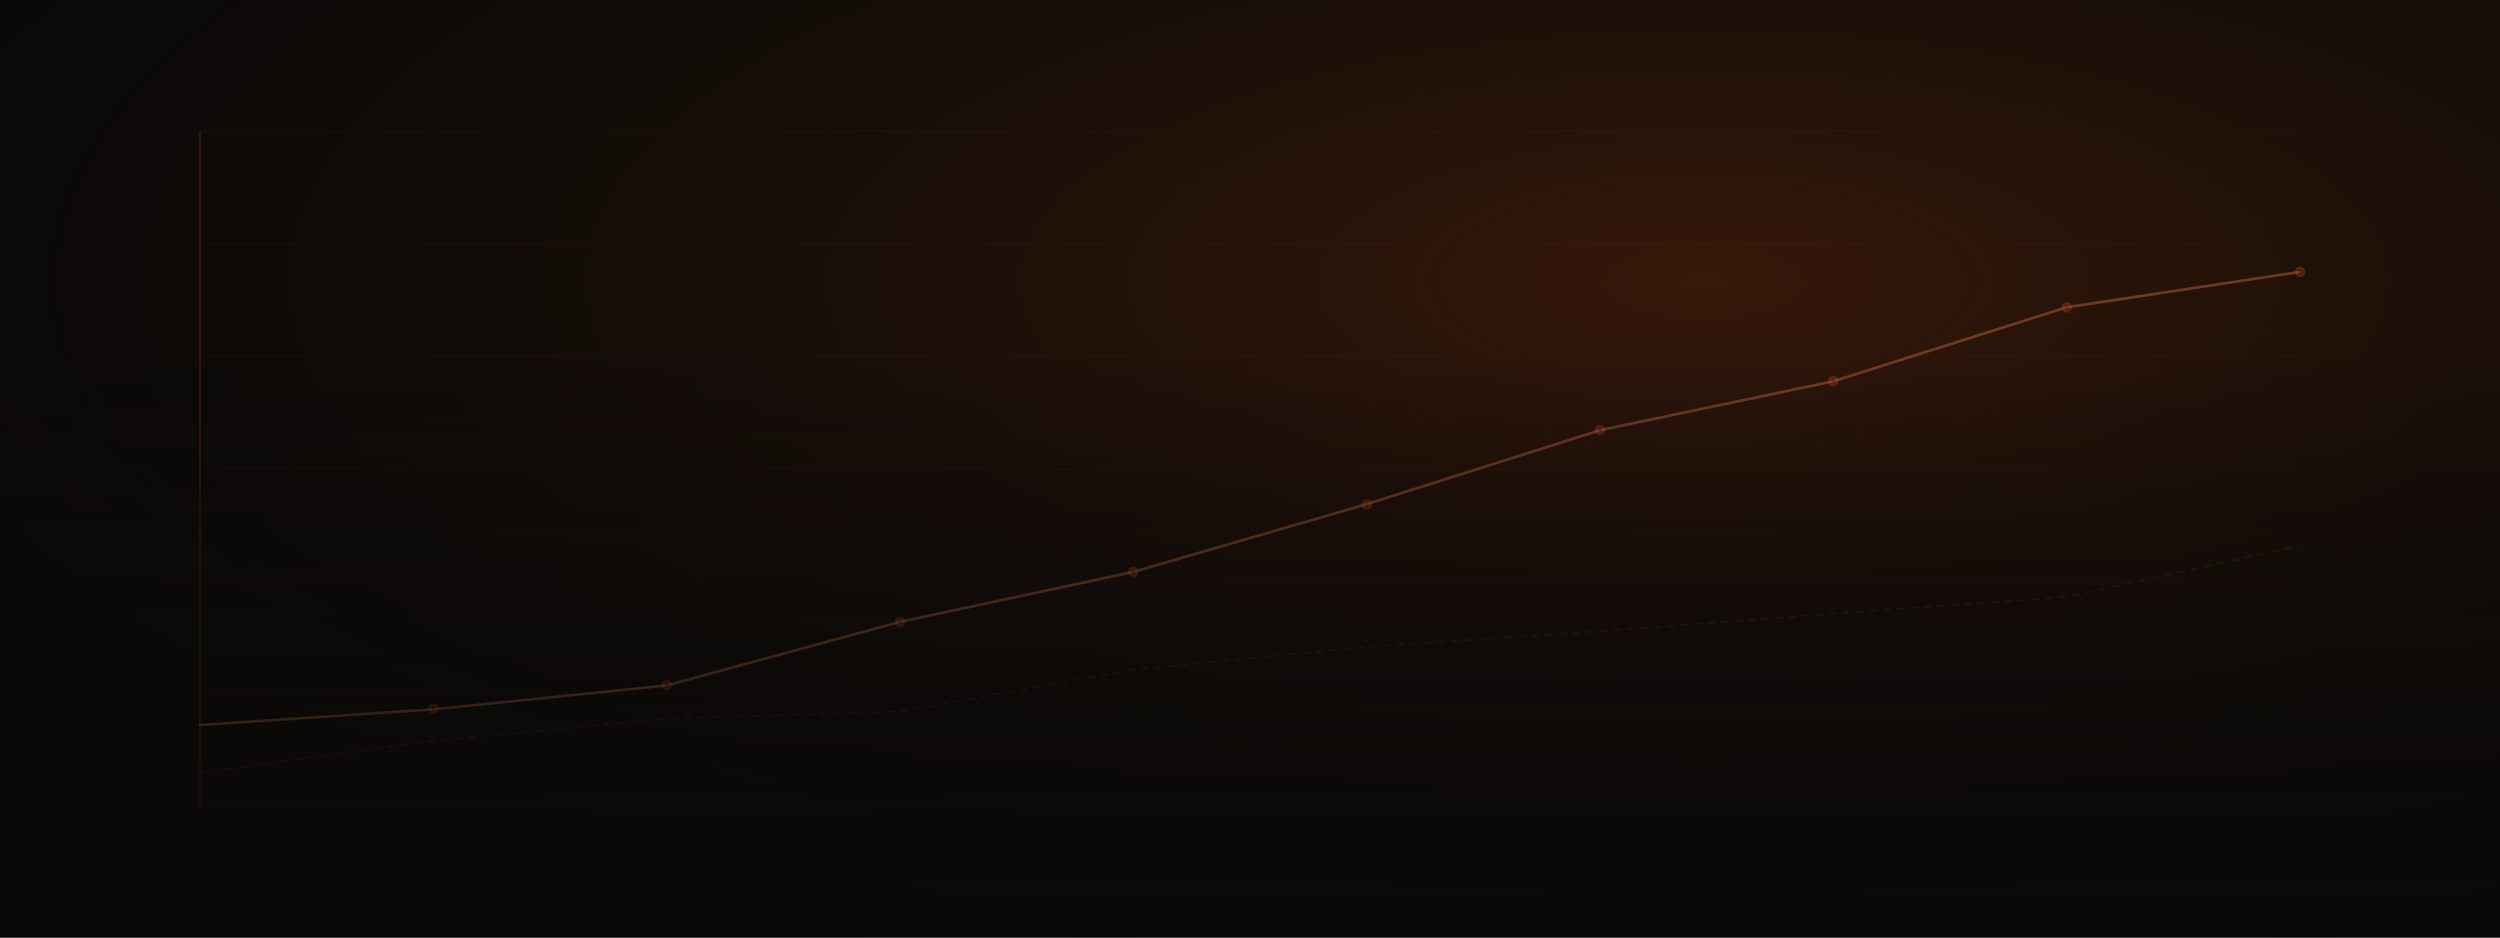
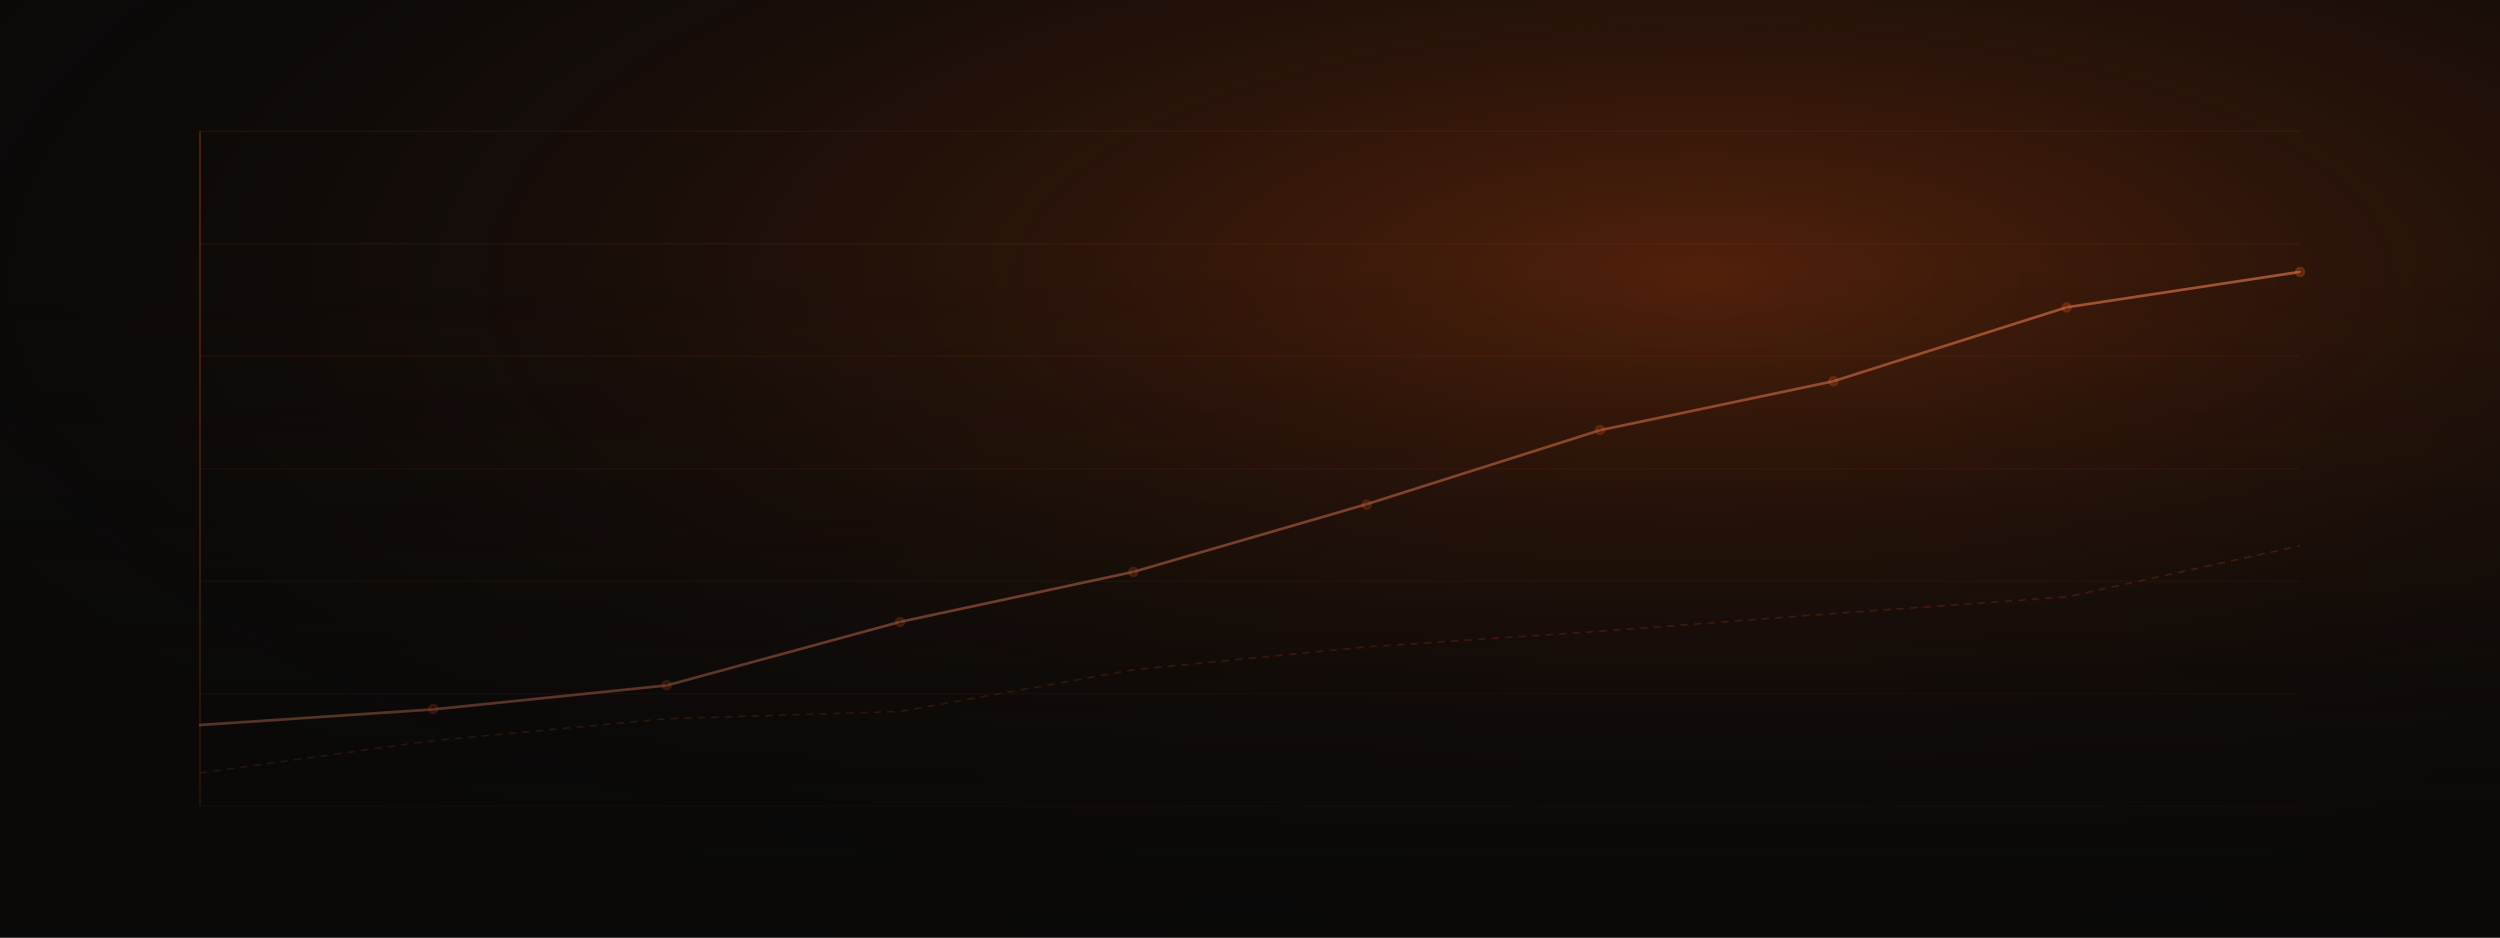
<svg xmlns="http://www.w3.org/2000/svg" viewBox="0 0 2400 900" width="2400" height="900" preserveAspectRatio="xMidYMid slice">
  <defs />
  <rect width="2400" height="900" fill="#0A0908" />
-   <line x1="192" y1="126" x2="2208" y2="126" stroke="#B8430F" stroke-width="1" stroke-opacity="0.1" />
-   <line x1="192" y1="234" x2="2208" y2="234" stroke="#B8430F" stroke-width="1" stroke-opacity="0.1" />
-   <line x1="192" y1="342" x2="2208" y2="342" stroke="#B8430F" stroke-width="1" stroke-opacity="0.1" />
-   <line x1="192" y1="450" x2="2208" y2="450" stroke="#B8430F" stroke-width="1" stroke-opacity="0.1" />
-   <line x1="192" y1="558" x2="2208" y2="558" stroke="#B8430F" stroke-width="1" stroke-opacity="0.1" />
-   <line x1="192" y1="666" x2="2208" y2="666" stroke="#B8430F" stroke-width="1" stroke-opacity="0.1" />
-   <line x1="192" y1="774" x2="2208" y2="774" stroke="#B8430F" stroke-width="1" stroke-opacity="0.1" />
-   <line x1="192" y1="126" x2="192" y2="774" stroke="#B8430F" stroke-width="1.6" stroke-opacity="0.3" />
+   <line x1="192" y1="126" x2="2208" y2="126" stroke="#B8430F" stroke-width="1" stroke-opacity="0.16" />
+   <line x1="192" y1="234" x2="2208" y2="234" stroke="#B8430F" stroke-width="1" stroke-opacity="0.16" />
+   <line x1="192" y1="342" x2="2208" y2="342" stroke="#B8430F" stroke-width="1" stroke-opacity="0.16" />
+   <line x1="192" y1="450" x2="2208" y2="450" stroke="#B8430F" stroke-width="1" stroke-opacity="0.16" />
+   <line x1="192" y1="558" x2="2208" y2="558" stroke="#B8430F" stroke-width="1" stroke-opacity="0.16" />
+   <line x1="192" y1="666" x2="2208" y2="666" stroke="#B8430F" stroke-width="1" stroke-opacity="0.16" />
+   <line x1="192" y1="774" x2="2208" y2="774" stroke="#B8430F" stroke-width="1" stroke-opacity="0.16" />
+   <line x1="192" y1="126" x2="192" y2="774" stroke="#B8430F" stroke-width="1.6" stroke-opacity="0.46" />
  <circle cx="416" cy="680.547" r="5" fill="#B8430F" opacity="0.5" />
  <circle cx="416" cy="680.547" r="2.0" fill="#0A0908" />
  <circle cx="640" cy="657.801" r="5" fill="#B8430F" opacity="0.5" />
  <circle cx="640" cy="657.801" r="2.0" fill="#0A0908" />
  <circle cx="864" cy="597.112" r="5" fill="#B8430F" opacity="0.5" />
  <circle cx="864" cy="597.112" r="2.0" fill="#0A0908" />
  <circle cx="1088" cy="549.064" r="5" fill="#B8430F" opacity="0.5" />
  <circle cx="1088" cy="549.064" r="2.0" fill="#0A0908" />
  <circle cx="1312" cy="484.393" r="5" fill="#B8430F" opacity="0.5" />
  <circle cx="1312" cy="484.393" r="2.0" fill="#0A0908" />
  <circle cx="1536" cy="412.851" r="5" fill="#B8430F" opacity="0.5" />
  <circle cx="1536" cy="412.851" r="2.0" fill="#0A0908" />
  <circle cx="1760" cy="366.041" r="5" fill="#B8430F" opacity="0.5" />
  <circle cx="1760" cy="366.041" r="2.0" fill="#0A0908" />
  <circle cx="1984" cy="295.148" r="5" fill="#B8430F" opacity="0.5" />
  <circle cx="1984" cy="295.148" r="2.0" fill="#0A0908" />
  <circle cx="2208" cy="261" r="5" fill="#B8430F" opacity="0.5" />
  <circle cx="2208" cy="261" r="2.0" fill="#0A0908" />
-   <path d="M192,696 L416,681 L416,681 L640,658 L640,658 L864,597 L864,597 L1088,549 L1088,549 L1312,484 L1312,484 L1536,413 L1536,413 L1760,366 L1760,366 L1984,295 L1984,295 L2208,261 L2208,261" fill="none" stroke="#F2895C" stroke-width="2.6" stroke-opacity="0.5" stroke-linejoin="round" stroke-linecap="round" />
-   <path d="M192,742 L416,711 L640,690 L864,683 L1088,643 L1312,621 L1536,606 L1760,589 L1984,573 L2208,524" fill="none" stroke="#B8430F" stroke-width="1.6" stroke-opacity="0.28" stroke-dasharray="7 6" />
+   <path d="M192,696 L416,681 L416,681 L640,658 L640,658 L864,597 L864,597 L1088,549 L1088,549 L1312,484 L1312,484 L1536,413 L1536,413 L1760,366 L1760,366 L1984,295 L1984,295 L2208,261 L2208,261" fill="none" stroke="#F2895C" stroke-width="2.6" stroke-opacity="0.7" stroke-linejoin="round" stroke-linecap="round" />
+   <path d="M192,742 L416,711 L640,690 L864,683 L1088,643 L1312,621 L1536,606 L1760,589 L1984,573 L2208,524" fill="none" stroke="#B8430F" stroke-width="1.6" stroke-opacity="0.43" stroke-dasharray="7 6" />
  <radialGradient id="bl" cx="0.68" cy="0.3" r="0.8">
-     <stop offset="0" stop-color="#B8430F" stop-opacity="0.32" />
+     <stop offset="0" stop-color="#B8430F" stop-opacity="0.42" />
    <stop offset="1" stop-color="#0A0908" stop-opacity="0" />
  </radialGradient>
  <rect width="2400" height="900" fill="url(#bl)" />
  <linearGradient id="vg2" x1="0" y1="1" x2="0" y2="0">
-     <stop offset="0" stop-color="#0A0908" stop-opacity="0.9" />
-     <stop offset="0.62" stop-color="#0A0908" stop-opacity="0.18" />
+     <stop offset="0" stop-color="#0A0908" stop-opacity="0.88" />
+     <stop offset="0.34" stop-color="#0A0908" stop-opacity="0.34" />
+     <stop offset="0.72" stop-color="#0A0908" stop-opacity="0" />
  </linearGradient>
  <rect width="2400" height="900" fill="url(#vg2)" />
</svg>
